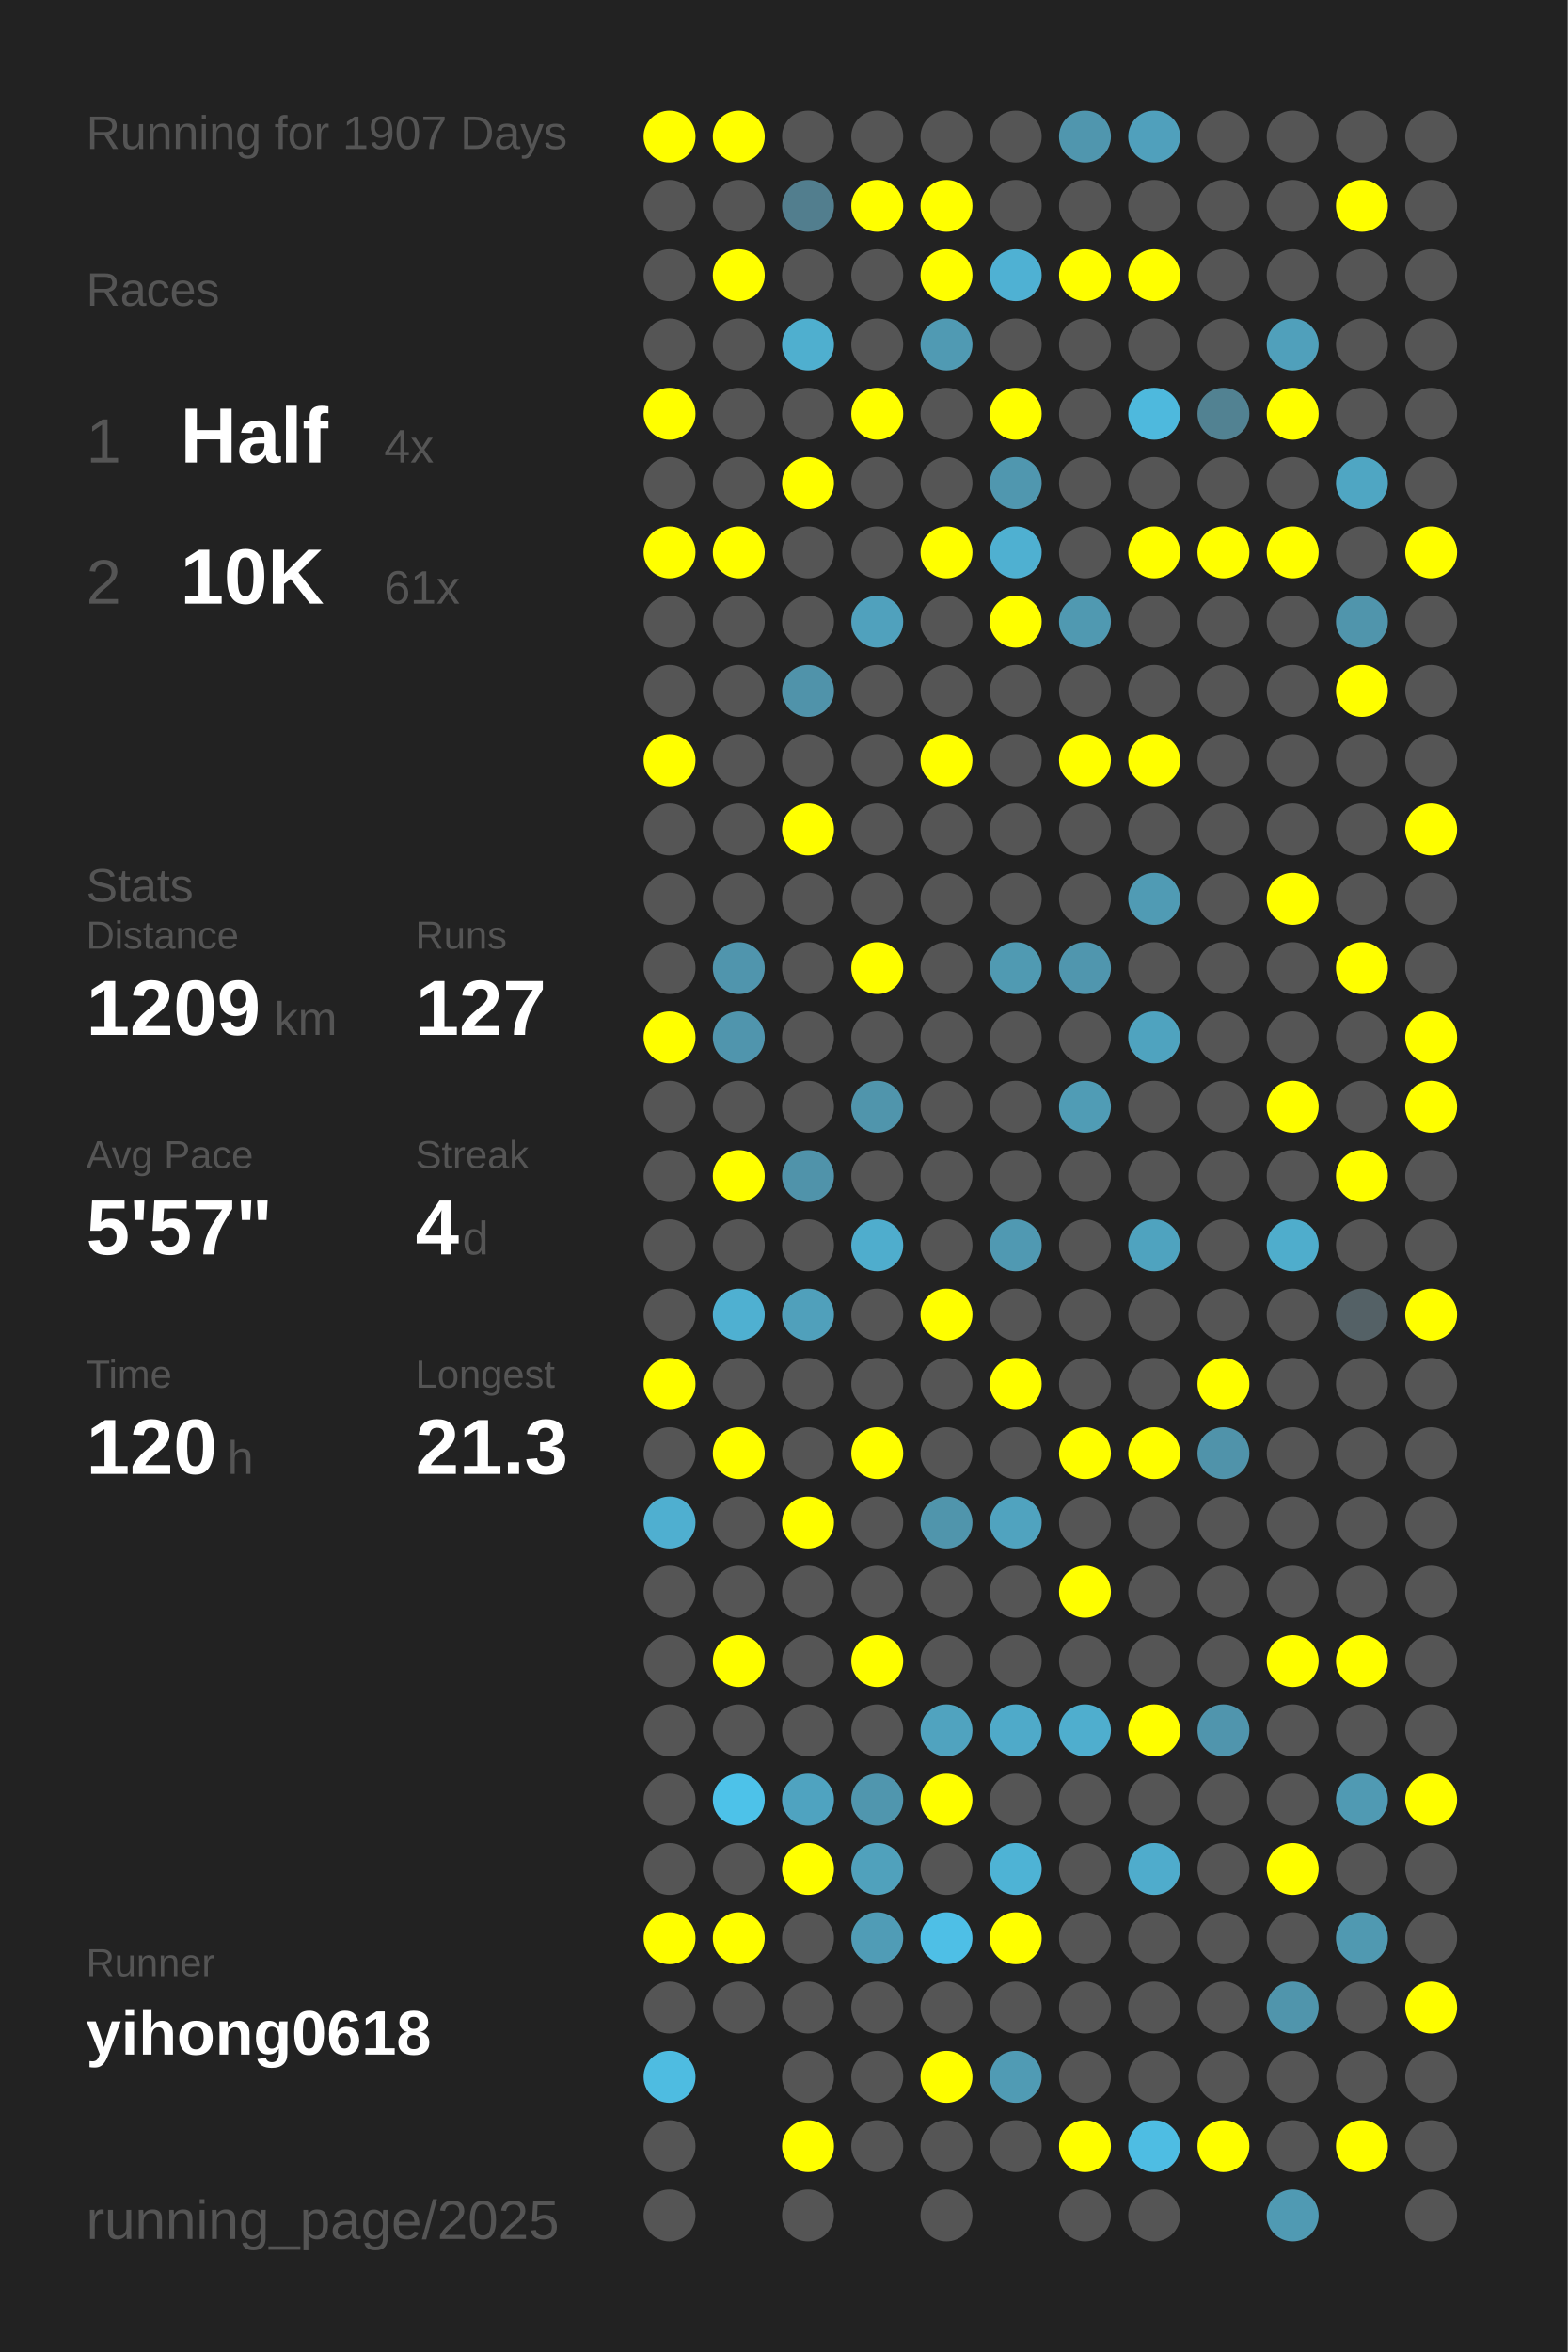
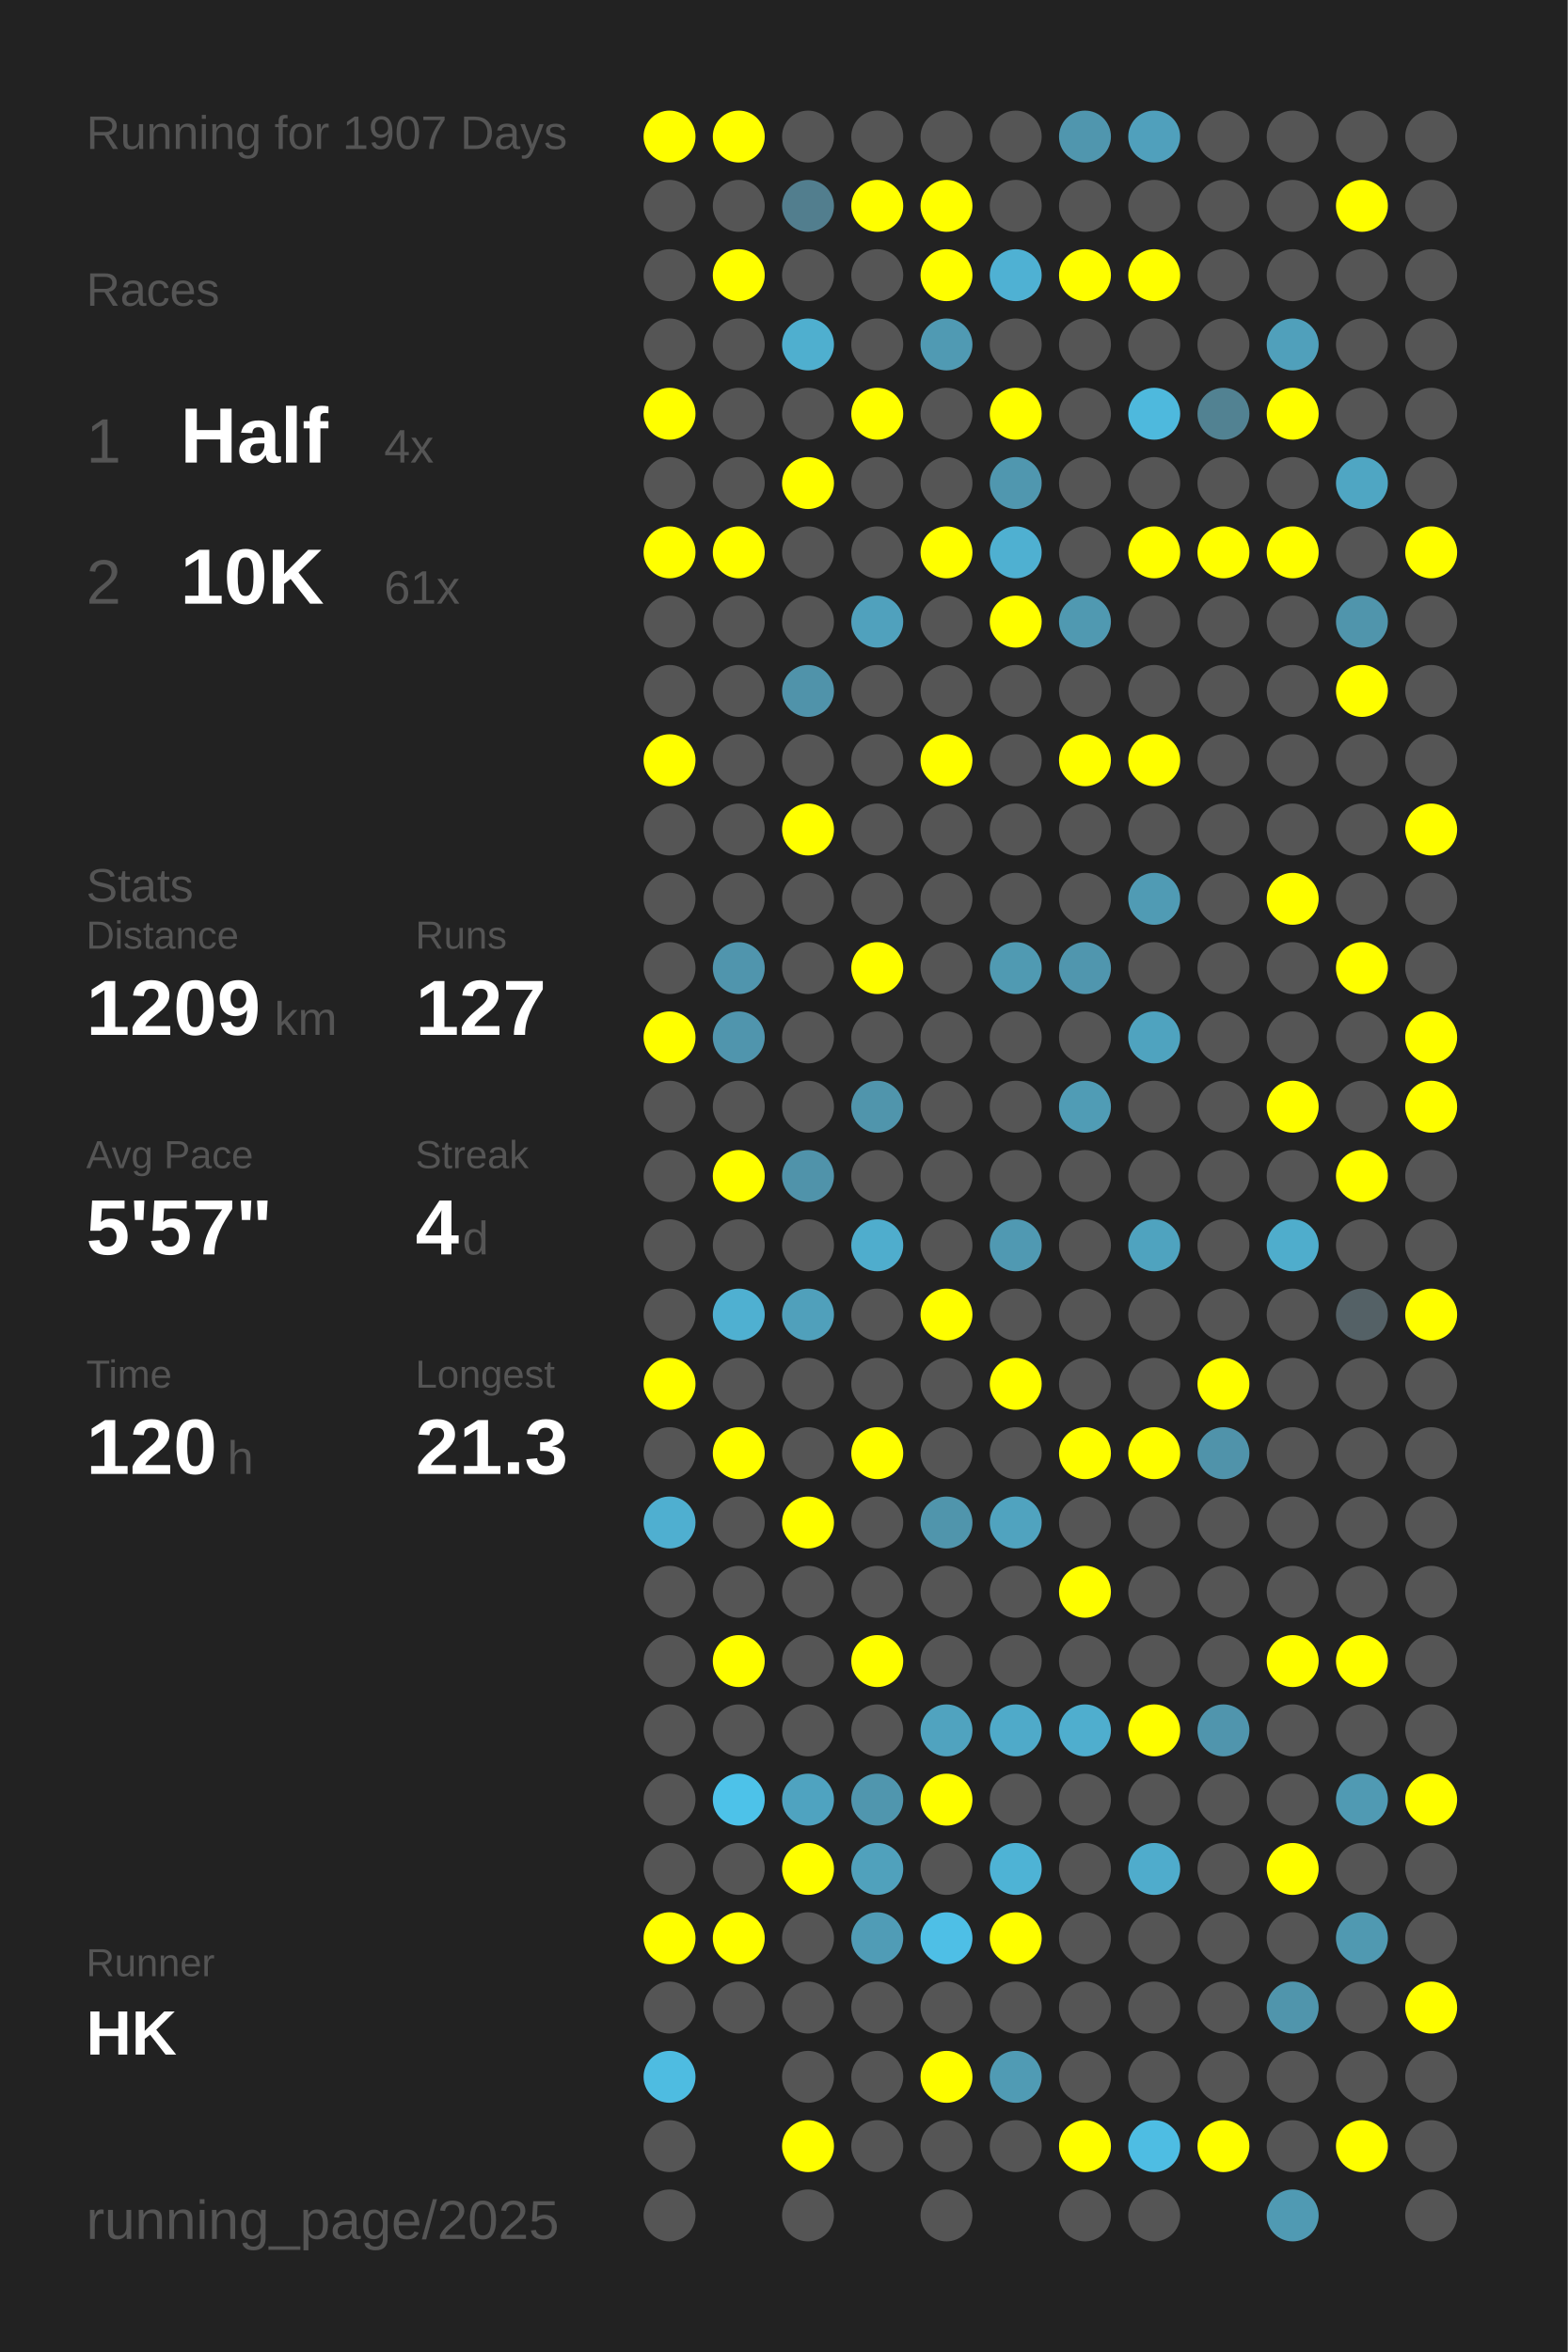
<svg xmlns="http://www.w3.org/2000/svg" baseProfile="full" height="300mm" version="1.1" viewBox="0,0,200,300" width="200mm">
  <defs />
  <rect fill="#222222" height="300" width="200" x="0" y="0" />
  <text fill="#555555" style="font-size:6px; font-family:Arial;" x="11" y="19">Running for 1907 Days</text>
  <text fill="#555555" style="font-size:6px; font-family:Arial;" x="11" y="39">Races</text>
  <text fill="#555555" style="font-size:8px; font-family:Arial;" x="11" y="59">1</text>
  <text fill="#FFFFFF" style="font-size:10px; font-family:Arial; font-weight:bold;" x="23" y="59">Half</text>
  <text fill="#555555" style="font-size:6px; font-family:Arial;" x="49" y="59">4x</text>
  <text fill="#555555" style="font-size:8px; font-family:Arial;" x="11" y="77">2</text>
  <text fill="#FFFFFF" style="font-size:10px; font-family:Arial; font-weight:bold;" x="23" y="77">10K</text>
  <text fill="#555555" style="font-size:6px; font-family:Arial;" x="49" y="77">61x</text>
  <text fill="#555555" style="font-size:6px; font-family:Arial;" x="11" y="115">Stats</text>
  <text fill="#555555" style="font-size:5px; font-family:Arial;" x="11" y="121">Distance</text>
  <text fill="#FFFFFF" style="font-size:10px; font-family:Arial; font-weight:bold;" x="11" y="132">1209</text>
  <text fill="#555555" style="font-size:6px; font-family:Arial;" x="35" y="132">km</text>
  <text fill="#555555" style="font-size:5px; font-family:Arial;" x="53" y="121">Runs</text>
  <text fill="#FFFFFF" style="font-size:10px; font-family:Arial; font-weight:bold;" x="53" y="132">127</text>
  <text fill="#555555" style="font-size:5px; font-family:Arial;" x="11" y="149">Avg Pace</text>
  <text fill="#FFFFFF" style="font-size:10px; font-family:Arial; font-weight:bold;" x="11" y="160">5'57"</text>
  <text fill="#555555" style="font-size:5px; font-family:Arial;" x="53" y="149">Streak</text>
  <text fill="#FFFFFF" style="font-size:10px; font-family:Arial; font-weight:bold;" x="53" y="160">4</text>
  <text fill="#555555" style="font-size:6px; font-family:Arial;" x="59" y="160">d</text>
  <text fill="#555555" style="font-size:5px; font-family:Arial;" x="11" y="177">Time</text>
  <text fill="#FFFFFF" style="font-size:10px; font-family:Arial; font-weight:bold;" x="11" y="188">120</text>
  <text fill="#555555" style="font-size:6px; font-family:Arial;" x="29" y="188">h</text>
  <text fill="#555555" style="font-size:5px; font-family:Arial;" x="53" y="177">Longest</text>
  <text fill="#FFFFFF" style="font-size:10px; font-family:Arial; font-weight:bold;" x="53" y="188">21.3</text>
  <text fill="#555555" style="font-size:5px; font-family:Arial;" x="11" y="252.065">Runner</text>
-   <text fill="#FFFFFF" style="font-size:8px; font-family:Arial; font-weight:bold;" x="11" y="262.065">yihong0618</text>
+   <text fill="#FFFFFF" style="font-size:8px; font-family:Arial; font-weight:bold;" x="11" y="262.065">HK</text>
  <text fill="#555555" style="font-size:7px; font-family:Arial;" x="11" y="285.581">running_page/2025</text>
  <circle cx="85.417" cy="17.419" fill="#FFFF00" r="3.312" />
  <circle cx="85.417" cy="26.258" fill="#555555" r="3.312" />
  <circle cx="85.417" cy="35.097" fill="#555555" r="3.312" />
  <circle cx="85.417" cy="43.935" fill="#555555" r="3.312" />
  <circle cx="85.417" cy="52.774" fill="#FFFF00" r="3.312" />
  <circle cx="85.417" cy="61.613" fill="#555555" r="3.312" />
  <circle cx="85.417" cy="70.452" fill="#FFFF00" r="3.312" />
  <circle cx="85.417" cy="79.29" fill="#555555" r="3.312" />
  <circle cx="85.417" cy="88.129" fill="#555555" r="3.312" />
  <circle cx="85.417" cy="96.968" fill="#FFFF00" r="3.312" />
  <circle cx="85.417" cy="105.806" fill="#555555" r="3.312" />
  <circle cx="85.417" cy="114.645" fill="#555555" r="3.312" />
  <circle cx="85.417" cy="123.484" fill="#555555" r="3.312" />
  <circle cx="85.417" cy="132.323" fill="#FFFF00" r="3.312" />
  <circle cx="85.417" cy="141.161" fill="#555555" r="3.312" />
  <circle cx="85.417" cy="150" fill="#555555" r="3.312" />
  <circle cx="85.417" cy="158.839" fill="#555555" r="3.312" />
  <circle cx="85.417" cy="167.677" fill="#555555" r="3.312" />
  <circle cx="85.417" cy="176.516" fill="#FFFF00" r="3.312" />
  <circle cx="85.417" cy="185.355" fill="#555555" r="3.312" />
  <circle cx="85.417" cy="194.194" fill="#4fafd0" r="3.312" />
  <circle cx="85.417" cy="203.032" fill="#555555" r="3.312" />
  <circle cx="85.417" cy="211.871" fill="#555555" r="3.312" />
  <circle cx="85.417" cy="220.71" fill="#555555" r="3.312" />
  <circle cx="85.417" cy="229.548" fill="#555555" r="3.312" />
  <circle cx="85.417" cy="238.387" fill="#555555" r="3.312" />
  <circle cx="85.417" cy="247.226" fill="#FFFF00" r="3.312" />
  <circle cx="85.417" cy="256.065" fill="#555555" r="3.312" />
  <circle cx="85.417" cy="264.903" fill="#4ebce1" r="3.312" />
  <circle cx="85.417" cy="273.742" fill="#555555" r="3.312" />
  <circle cx="85.417" cy="282.581" fill="#555555" r="3.312" />
  <circle cx="94.25" cy="17.419" fill="#FFFF00" r="3.312" />
  <circle cx="94.25" cy="26.258" fill="#555555" r="3.312" />
  <circle cx="94.25" cy="35.097" fill="#FFFF00" r="3.312" />
  <circle cx="94.25" cy="43.935" fill="#555555" r="3.312" />
  <circle cx="94.25" cy="52.774" fill="#555555" r="3.312" />
  <circle cx="94.25" cy="61.613" fill="#555555" r="3.312" />
  <circle cx="94.25" cy="70.452" fill="#FFFF00" r="3.312" />
  <circle cx="94.25" cy="79.29" fill="#555555" r="3.312" />
  <circle cx="94.25" cy="88.129" fill="#555555" r="3.312" />
  <circle cx="94.25" cy="96.968" fill="#555555" r="3.312" />
  <circle cx="94.25" cy="105.806" fill="#555555" r="3.312" />
  <circle cx="94.25" cy="114.645" fill="#555555" r="3.312" />
  <circle cx="94.25" cy="123.484" fill="#5095ad" r="3.312" />
  <circle cx="94.25" cy="132.323" fill="#5095ad" r="3.312" />
  <circle cx="94.25" cy="141.161" fill="#555555" r="3.312" />
  <circle cx="94.25" cy="150" fill="#FFFF00" r="3.312" />
  <circle cx="94.25" cy="158.839" fill="#555555" r="3.312" />
  <circle cx="94.25" cy="167.677" fill="#4fb0d1" r="3.312" />
  <circle cx="94.25" cy="176.516" fill="#555555" r="3.312" />
  <circle cx="94.25" cy="185.355" fill="#FFFF00" r="3.312" />
  <circle cx="94.25" cy="194.194" fill="#555555" r="3.312" />
  <circle cx="94.25" cy="203.032" fill="#555555" r="3.312" />
  <circle cx="94.25" cy="211.871" fill="#FFFF00" r="3.312" />
  <circle cx="94.25" cy="220.71" fill="#555555" r="3.312" />
  <circle cx="94.25" cy="229.548" fill="#4dc2e9" r="3.312" />
  <circle cx="94.25" cy="238.387" fill="#555555" r="3.312" />
  <circle cx="94.25" cy="247.226" fill="#FFFF00" r="3.312" />
  <circle cx="94.25" cy="256.065" fill="#555555" r="3.312" />
  <circle cx="103.083" cy="17.419" fill="#555555" r="3.312" />
  <circle cx="103.083" cy="26.258" fill="#527e8e" r="3.312" />
  <circle cx="103.083" cy="35.097" fill="#555555" r="3.312" />
  <circle cx="103.083" cy="43.935" fill="#4fafcf" r="3.312" />
  <circle cx="103.083" cy="52.774" fill="#555555" r="3.312" />
  <circle cx="103.083" cy="61.613" fill="#FFFF00" r="3.312" />
  <circle cx="103.083" cy="70.452" fill="#555555" r="3.312" />
  <circle cx="103.083" cy="79.29" fill="#555555" r="3.312" />
  <circle cx="103.083" cy="88.129" fill="#5093aa" r="3.312" />
  <circle cx="103.083" cy="96.968" fill="#555555" r="3.312" />
  <circle cx="103.083" cy="105.806" fill="#FFFF00" r="3.312" />
  <circle cx="103.083" cy="114.645" fill="#555555" r="3.312" />
  <circle cx="103.083" cy="123.484" fill="#555555" r="3.312" />
  <circle cx="103.083" cy="132.323" fill="#555555" r="3.312" />
  <circle cx="103.083" cy="141.161" fill="#555555" r="3.312" />
  <circle cx="103.083" cy="150" fill="#5093aa" r="3.312" />
  <circle cx="103.083" cy="158.839" fill="#555555" r="3.312" />
  <circle cx="103.083" cy="167.677" fill="#50a0bb" r="3.312" />
  <circle cx="103.083" cy="176.516" fill="#555555" r="3.312" />
  <circle cx="103.083" cy="185.355" fill="#555555" r="3.312" />
  <circle cx="103.083" cy="194.194" fill="#FFFF00" r="3.312" />
  <circle cx="103.083" cy="203.032" fill="#555555" r="3.312" />
  <circle cx="103.083" cy="211.871" fill="#555555" r="3.312" />
  <circle cx="103.083" cy="220.71" fill="#555555" r="3.312" />
  <circle cx="103.083" cy="229.548" fill="#4fa3c0" r="3.312" />
  <circle cx="103.083" cy="238.387" fill="#FFFF00" r="3.312" />
  <circle cx="103.083" cy="247.226" fill="#555555" r="3.312" />
  <circle cx="103.083" cy="256.065" fill="#555555" r="3.312" />
  <circle cx="103.083" cy="264.903" fill="#555555" r="3.312" />
  <circle cx="103.083" cy="273.742" fill="#FFFF00" r="3.312" />
  <circle cx="103.083" cy="282.581" fill="#555555" r="3.312" />
  <circle cx="111.917" cy="17.419" fill="#555555" r="3.312" />
  <circle cx="111.917" cy="26.258" fill="#FFFF00" r="3.312" />
  <circle cx="111.917" cy="35.097" fill="#555555" r="3.312" />
  <circle cx="111.917" cy="43.935" fill="#555555" r="3.312" />
  <circle cx="111.917" cy="52.774" fill="#FFFF00" r="3.312" />
  <circle cx="111.917" cy="61.613" fill="#555555" r="3.312" />
  <circle cx="111.917" cy="70.452" fill="#555555" r="3.312" />
  <circle cx="111.917" cy="79.29" fill="#50a1bd" r="3.312" />
  <circle cx="111.917" cy="88.129" fill="#555555" r="3.312" />
  <circle cx="111.917" cy="96.968" fill="#555555" r="3.312" />
  <circle cx="111.917" cy="105.806" fill="#555555" r="3.312" />
  <circle cx="111.917" cy="114.645" fill="#555555" r="3.312" />
  <circle cx="111.917" cy="123.484" fill="#FFFF00" r="3.312" />
  <circle cx="111.917" cy="132.323" fill="#555555" r="3.312" />
  <circle cx="111.917" cy="141.161" fill="#5095ac" r="3.312" />
  <circle cx="111.917" cy="150" fill="#555555" r="3.312" />
  <circle cx="111.917" cy="158.839" fill="#4fadcd" r="3.312" />
  <circle cx="111.917" cy="167.677" fill="#555555" r="3.312" />
  <circle cx="111.917" cy="176.516" fill="#555555" r="3.312" />
  <circle cx="111.917" cy="185.355" fill="#FFFF00" r="3.312" />
  <circle cx="111.917" cy="194.194" fill="#555555" r="3.312" />
  <circle cx="111.917" cy="203.032" fill="#555555" r="3.312" />
  <circle cx="111.917" cy="211.871" fill="#FFFF00" r="3.312" />
  <circle cx="111.917" cy="220.71" fill="#555555" r="3.312" />
  <circle cx="111.917" cy="229.548" fill="#5096ae" r="3.312" />
  <circle cx="111.917" cy="238.387" fill="#50a1bc" r="3.312" />
  <circle cx="111.917" cy="247.226" fill="#509cb6" r="3.312" />
  <circle cx="111.917" cy="256.065" fill="#555555" r="3.312" />
  <circle cx="111.917" cy="264.903" fill="#555555" r="3.312" />
  <circle cx="111.917" cy="273.742" fill="#555555" r="3.312" />
  <circle cx="120.75" cy="17.419" fill="#555555" r="3.312" />
  <circle cx="120.75" cy="26.258" fill="#FFFF00" r="3.312" />
  <circle cx="120.75" cy="35.097" fill="#FFFF00" r="3.312" />
  <circle cx="120.75" cy="43.935" fill="#509ab3" r="3.312" />
  <circle cx="120.75" cy="52.774" fill="#555555" r="3.312" />
  <circle cx="120.75" cy="61.613" fill="#555555" r="3.312" />
  <circle cx="120.75" cy="70.452" fill="#FFFF00" r="3.312" />
  <circle cx="120.75" cy="79.29" fill="#555555" r="3.312" />
  <circle cx="120.75" cy="88.129" fill="#555555" r="3.312" />
  <circle cx="120.75" cy="96.968" fill="#FFFF00" r="3.312" />
  <circle cx="120.75" cy="105.806" fill="#555555" r="3.312" />
  <circle cx="120.75" cy="114.645" fill="#555555" r="3.312" />
  <circle cx="120.75" cy="123.484" fill="#555555" r="3.312" />
  <circle cx="120.75" cy="132.323" fill="#555555" r="3.312" />
  <circle cx="120.75" cy="141.161" fill="#555555" r="3.312" />
  <circle cx="120.75" cy="150" fill="#555555" r="3.312" />
  <circle cx="120.75" cy="158.839" fill="#555555" r="3.312" />
  <circle cx="120.75" cy="167.677" fill="#FFFF00" r="3.312" />
  <circle cx="120.75" cy="176.516" fill="#555555" r="3.312" />
  <circle cx="120.75" cy="185.355" fill="#555555" r="3.312" />
  <circle cx="120.75" cy="194.194" fill="#5095ac" r="3.312" />
  <circle cx="120.75" cy="203.032" fill="#555555" r="3.312" />
  <circle cx="120.75" cy="211.871" fill="#555555" r="3.312" />
  <circle cx="120.75" cy="220.71" fill="#50a3bf" r="3.312" />
  <circle cx="120.75" cy="229.548" fill="#FFFF00" r="3.312" />
  <circle cx="120.75" cy="238.387" fill="#555555" r="3.312" />
  <circle cx="120.75" cy="247.226" fill="#4ebfe6" r="3.312" />
  <circle cx="120.75" cy="256.065" fill="#555555" r="3.312" />
  <circle cx="120.75" cy="264.903" fill="#FFFF00" r="3.312" />
  <circle cx="120.75" cy="273.742" fill="#555555" r="3.312" />
  <circle cx="120.75" cy="282.581" fill="#555555" r="3.312" />
  <circle cx="129.583" cy="17.419" fill="#555555" r="3.312" />
  <circle cx="129.583" cy="26.258" fill="#555555" r="3.312" />
  <circle cx="129.583" cy="35.097" fill="#4fb1d3" r="3.312" />
  <circle cx="129.583" cy="43.935" fill="#555555" r="3.312" />
  <circle cx="129.583" cy="52.774" fill="#FFFF00" r="3.312" />
  <circle cx="129.583" cy="61.613" fill="#5097af" r="3.312" />
  <circle cx="129.583" cy="70.452" fill="#4fb0d1" r="3.312" />
  <circle cx="129.583" cy="79.29" fill="#FFFF00" r="3.312" />
  <circle cx="129.583" cy="88.129" fill="#555555" r="3.312" />
  <circle cx="129.583" cy="96.968" fill="#555555" r="3.312" />
  <circle cx="129.583" cy="105.806" fill="#555555" r="3.312" />
  <circle cx="129.583" cy="114.645" fill="#555555" r="3.312" />
  <circle cx="129.583" cy="123.484" fill="#509ab2" r="3.312" />
  <circle cx="129.583" cy="132.323" fill="#555555" r="3.312" />
  <circle cx="129.583" cy="141.161" fill="#555555" r="3.312" />
  <circle cx="129.583" cy="150" fill="#555555" r="3.312" />
  <circle cx="129.583" cy="158.839" fill="#5099b2" r="3.312" />
  <circle cx="129.583" cy="167.677" fill="#555555" r="3.312" />
  <circle cx="129.583" cy="176.516" fill="#FFFF00" r="3.312" />
  <circle cx="129.583" cy="185.355" fill="#555555" r="3.312" />
  <circle cx="129.583" cy="194.194" fill="#50a3bf" r="3.312" />
  <circle cx="129.583" cy="203.032" fill="#555555" r="3.312" />
  <circle cx="129.583" cy="211.871" fill="#555555" r="3.312" />
  <circle cx="129.583" cy="220.71" fill="#4faac9" r="3.312" />
  <circle cx="129.583" cy="229.548" fill="#555555" r="3.312" />
  <circle cx="129.583" cy="238.387" fill="#4eb3d5" r="3.312" />
  <circle cx="129.583" cy="247.226" fill="#FFFF00" r="3.312" />
  <circle cx="129.583" cy="256.065" fill="#555555" r="3.312" />
  <circle cx="129.583" cy="264.903" fill="#509bb4" r="3.312" />
  <circle cx="129.583" cy="273.742" fill="#555555" r="3.312" />
  <circle cx="138.417" cy="17.419" fill="#5096ae" r="3.312" />
  <circle cx="138.417" cy="26.258" fill="#555555" r="3.312" />
  <circle cx="138.417" cy="35.097" fill="#FFFF00" r="3.312" />
  <circle cx="138.417" cy="43.935" fill="#555555" r="3.312" />
  <circle cx="138.417" cy="52.774" fill="#555555" r="3.312" />
  <circle cx="138.417" cy="61.613" fill="#555555" r="3.312" />
  <circle cx="138.417" cy="70.452" fill="#555555" r="3.312" />
  <circle cx="138.417" cy="79.29" fill="#5099b1" r="3.312" />
  <circle cx="138.417" cy="88.129" fill="#555555" r="3.312" />
  <circle cx="138.417" cy="96.968" fill="#FFFF00" r="3.312" />
  <circle cx="138.417" cy="105.806" fill="#555555" r="3.312" />
  <circle cx="138.417" cy="114.645" fill="#555555" r="3.312" />
  <circle cx="138.417" cy="123.484" fill="#5096ae" r="3.312" />
  <circle cx="138.417" cy="132.323" fill="#555555" r="3.312" />
  <circle cx="138.417" cy="141.161" fill="#509cb5" r="3.312" />
  <circle cx="138.417" cy="150" fill="#555555" r="3.312" />
  <circle cx="138.417" cy="158.839" fill="#555555" r="3.312" />
  <circle cx="138.417" cy="167.677" fill="#555555" r="3.312" />
  <circle cx="138.417" cy="176.516" fill="#555555" r="3.312" />
  <circle cx="138.417" cy="185.355" fill="#FFFF00" r="3.312" />
  <circle cx="138.417" cy="194.194" fill="#555555" r="3.312" />
  <circle cx="138.417" cy="203.032" fill="#FFFF00" r="3.312" />
  <circle cx="138.417" cy="211.871" fill="#555555" r="3.312" />
  <circle cx="138.417" cy="220.71" fill="#4faece" r="3.312" />
  <circle cx="138.417" cy="229.548" fill="#555555" r="3.312" />
  <circle cx="138.417" cy="238.387" fill="#555555" r="3.312" />
  <circle cx="138.417" cy="247.226" fill="#555555" r="3.312" />
  <circle cx="138.417" cy="256.065" fill="#555555" r="3.312" />
  <circle cx="138.417" cy="264.903" fill="#555555" r="3.312" />
  <circle cx="138.417" cy="273.742" fill="#FFFF00" r="3.312" />
  <circle cx="138.417" cy="282.581" fill="#555555" r="3.312" />
  <circle cx="147.25" cy="17.419" fill="#50a0bc" r="3.312" />
  <circle cx="147.25" cy="26.258" fill="#555555" r="3.312" />
  <circle cx="147.25" cy="35.097" fill="#FFFF00" r="3.312" />
  <circle cx="147.25" cy="43.935" fill="#555555" r="3.312" />
  <circle cx="147.25" cy="52.774" fill="#4eb9dd" r="3.312" />
  <circle cx="147.25" cy="61.613" fill="#555555" r="3.312" />
  <circle cx="147.25" cy="70.452" fill="#FFFF00" r="3.312" />
  <circle cx="147.25" cy="79.29" fill="#555555" r="3.312" />
  <circle cx="147.25" cy="88.129" fill="#555555" r="3.312" />
  <circle cx="147.25" cy="96.968" fill="#FFFF00" r="3.312" />
  <circle cx="147.25" cy="105.806" fill="#555555" r="3.312" />
  <circle cx="147.25" cy="114.645" fill="#509bb4" r="3.312" />
  <circle cx="147.25" cy="123.484" fill="#555555" r="3.312" />
  <circle cx="147.25" cy="132.323" fill="#4fa3bf" r="3.312" />
  <circle cx="147.25" cy="141.161" fill="#555555" r="3.312" />
  <circle cx="147.25" cy="150" fill="#555555" r="3.312" />
  <circle cx="147.25" cy="158.839" fill="#4fa3bf" r="3.312" />
  <circle cx="147.25" cy="167.677" fill="#555555" r="3.312" />
  <circle cx="147.25" cy="176.516" fill="#555555" r="3.312" />
  <circle cx="147.25" cy="185.355" fill="#FFFF00" r="3.312" />
  <circle cx="147.25" cy="194.194" fill="#555555" r="3.312" />
  <circle cx="147.25" cy="203.032" fill="#555555" r="3.312" />
  <circle cx="147.25" cy="211.871" fill="#555555" r="3.312" />
  <circle cx="147.25" cy="220.71" fill="#FFFF00" r="3.312" />
  <circle cx="147.25" cy="229.548" fill="#555555" r="3.312" />
  <circle cx="147.25" cy="238.387" fill="#4faccc" r="3.312" />
  <circle cx="147.25" cy="247.226" fill="#555555" r="3.312" />
  <circle cx="147.25" cy="256.065" fill="#555555" r="3.312" />
  <circle cx="147.25" cy="264.903" fill="#555555" r="3.312" />
  <circle cx="147.25" cy="273.742" fill="#4ebde3" r="3.312" />
  <circle cx="147.25" cy="282.581" fill="#555555" r="3.312" />
  <circle cx="156.083" cy="17.419" fill="#555555" r="3.312" />
  <circle cx="156.083" cy="26.258" fill="#555555" r="3.312" />
  <circle cx="156.083" cy="35.097" fill="#555555" r="3.312" />
  <circle cx="156.083" cy="43.935" fill="#555555" r="3.312" />
  <circle cx="156.083" cy="52.774" fill="#528292" r="3.312" />
  <circle cx="156.083" cy="61.613" fill="#555555" r="3.312" />
  <circle cx="156.083" cy="70.452" fill="#FFFF00" r="3.312" />
  <circle cx="156.083" cy="79.29" fill="#555555" r="3.312" />
  <circle cx="156.083" cy="88.129" fill="#555555" r="3.312" />
  <circle cx="156.083" cy="96.968" fill="#555555" r="3.312" />
  <circle cx="156.083" cy="105.806" fill="#555555" r="3.312" />
  <circle cx="156.083" cy="114.645" fill="#555555" r="3.312" />
  <circle cx="156.083" cy="123.484" fill="#555555" r="3.312" />
  <circle cx="156.083" cy="132.323" fill="#555555" r="3.312" />
  <circle cx="156.083" cy="141.161" fill="#555555" r="3.312" />
  <circle cx="156.083" cy="150" fill="#555555" r="3.312" />
  <circle cx="156.083" cy="158.839" fill="#555555" r="3.312" />
  <circle cx="156.083" cy="167.677" fill="#555555" r="3.312" />
  <circle cx="156.083" cy="176.516" fill="#FFFF00" r="3.312" />
  <circle cx="156.083" cy="185.355" fill="#5093aa" r="3.312" />
  <circle cx="156.083" cy="194.194" fill="#555555" r="3.312" />
  <circle cx="156.083" cy="203.032" fill="#555555" r="3.312" />
  <circle cx="156.083" cy="211.871" fill="#555555" r="3.312" />
  <circle cx="156.083" cy="220.71" fill="#5095ad" r="3.312" />
  <circle cx="156.083" cy="229.548" fill="#555555" r="3.312" />
  <circle cx="156.083" cy="238.387" fill="#555555" r="3.312" />
  <circle cx="156.083" cy="247.226" fill="#555555" r="3.312" />
  <circle cx="156.083" cy="256.065" fill="#555555" r="3.312" />
  <circle cx="156.083" cy="264.903" fill="#555555" r="3.312" />
  <circle cx="156.083" cy="273.742" fill="#FFFF00" r="3.312" />
  <circle cx="164.917" cy="17.419" fill="#555555" r="3.312" />
  <circle cx="164.917" cy="26.258" fill="#555555" r="3.312" />
  <circle cx="164.917" cy="35.097" fill="#555555" r="3.312" />
  <circle cx="164.917" cy="43.935" fill="#50a0bb" r="3.312" />
  <circle cx="164.917" cy="52.774" fill="#FFFF00" r="3.312" />
  <circle cx="164.917" cy="61.613" fill="#555555" r="3.312" />
  <circle cx="164.917" cy="70.452" fill="#FFFF00" r="3.312" />
  <circle cx="164.917" cy="79.29" fill="#555555" r="3.312" />
  <circle cx="164.917" cy="88.129" fill="#555555" r="3.312" />
  <circle cx="164.917" cy="96.968" fill="#555555" r="3.312" />
  <circle cx="164.917" cy="105.806" fill="#555555" r="3.312" />
  <circle cx="164.917" cy="114.645" fill="#FFFF00" r="3.312" />
  <circle cx="164.917" cy="123.484" fill="#555555" r="3.312" />
  <circle cx="164.917" cy="132.323" fill="#555555" r="3.312" />
  <circle cx="164.917" cy="141.161" fill="#FFFF00" r="3.312" />
  <circle cx="164.917" cy="150" fill="#555555" r="3.312" />
  <circle cx="164.917" cy="158.839" fill="#4fadcc" r="3.312" />
  <circle cx="164.917" cy="167.677" fill="#555555" r="3.312" />
  <circle cx="164.917" cy="176.516" fill="#555555" r="3.312" />
  <circle cx="164.917" cy="185.355" fill="#555555" r="3.312" />
  <circle cx="164.917" cy="194.194" fill="#555555" r="3.312" />
  <circle cx="164.917" cy="203.032" fill="#555555" r="3.312" />
  <circle cx="164.917" cy="211.871" fill="#FFFF00" r="3.312" />
  <circle cx="164.917" cy="220.71" fill="#555555" r="3.312" />
  <circle cx="164.917" cy="229.548" fill="#555555" r="3.312" />
  <circle cx="164.917" cy="238.387" fill="#FFFF00" r="3.312" />
  <circle cx="164.917" cy="247.226" fill="#555555" r="3.312" />
  <circle cx="164.917" cy="256.065" fill="#5095ac" r="3.312" />
  <circle cx="164.917" cy="264.903" fill="#555555" r="3.312" />
  <circle cx="164.917" cy="273.742" fill="#555555" r="3.312" />
  <circle cx="164.917" cy="282.581" fill="#509ab3" r="3.312" />
  <circle cx="173.75" cy="17.419" fill="#555555" r="3.312" />
  <circle cx="173.75" cy="26.258" fill="#FFFF00" r="3.312" />
  <circle cx="173.75" cy="35.097" fill="#555555" r="3.312" />
  <circle cx="173.75" cy="43.935" fill="#555555" r="3.312" />
  <circle cx="173.75" cy="52.774" fill="#555555" r="3.312" />
  <circle cx="173.75" cy="61.613" fill="#4fa6c3" r="3.312" />
  <circle cx="173.75" cy="70.452" fill="#555555" r="3.312" />
  <circle cx="173.75" cy="79.29" fill="#5095ac" r="3.312" />
  <circle cx="173.75" cy="88.129" fill="#FFFF00" r="3.312" />
  <circle cx="173.75" cy="96.968" fill="#555555" r="3.312" />
  <circle cx="173.75" cy="105.806" fill="#555555" r="3.312" />
  <circle cx="173.75" cy="114.645" fill="#555555" r="3.312" />
  <circle cx="173.75" cy="123.484" fill="#FFFF00" r="3.312" />
  <circle cx="173.75" cy="132.323" fill="#555555" r="3.312" />
  <circle cx="173.75" cy="141.161" fill="#555555" r="3.312" />
  <circle cx="173.75" cy="150" fill="#FFFF00" r="3.312" />
  <circle cx="173.75" cy="158.839" fill="#555555" r="3.312" />
  <circle cx="173.75" cy="167.677" fill="#546166" r="3.312" />
  <circle cx="173.75" cy="176.516" fill="#555555" r="3.312" />
  <circle cx="173.75" cy="185.355" fill="#555555" r="3.312" />
  <circle cx="173.75" cy="194.194" fill="#555555" r="3.312" />
  <circle cx="173.75" cy="203.032" fill="#555555" r="3.312" />
  <circle cx="173.75" cy="211.871" fill="#FFFF00" r="3.312" />
  <circle cx="173.75" cy="220.71" fill="#555555" r="3.312" />
  <circle cx="173.75" cy="229.548" fill="#509ab3" r="3.312" />
  <circle cx="173.75" cy="238.387" fill="#555555" r="3.312" />
  <circle cx="173.75" cy="247.226" fill="#5099b1" r="3.312" />
  <circle cx="173.75" cy="256.065" fill="#555555" r="3.312" />
  <circle cx="173.75" cy="264.903" fill="#555555" r="3.312" />
  <circle cx="173.75" cy="273.742" fill="#FFFF00" r="3.312" />
  <circle cx="182.583" cy="17.419" fill="#555555" r="3.312" />
  <circle cx="182.583" cy="26.258" fill="#555555" r="3.312" />
  <circle cx="182.583" cy="35.097" fill="#555555" r="3.312" />
  <circle cx="182.583" cy="43.935" fill="#555555" r="3.312" />
  <circle cx="182.583" cy="52.774" fill="#555555" r="3.312" />
  <circle cx="182.583" cy="61.613" fill="#555555" r="3.312" />
  <circle cx="182.583" cy="70.452" fill="#FFFF00" r="3.312" />
  <circle cx="182.583" cy="79.29" fill="#555555" r="3.312" />
  <circle cx="182.583" cy="88.129" fill="#555555" r="3.312" />
  <circle cx="182.583" cy="96.968" fill="#555555" r="3.312" />
  <circle cx="182.583" cy="105.806" fill="#FFFF00" r="3.312" />
  <circle cx="182.583" cy="114.645" fill="#555555" r="3.312" />
  <circle cx="182.583" cy="123.484" fill="#555555" r="3.312" />
  <circle cx="182.583" cy="132.323" fill="#FFFF00" r="3.312" />
  <circle cx="182.583" cy="141.161" fill="#FFFF00" r="3.312" />
  <circle cx="182.583" cy="150" fill="#555555" r="3.312" />
  <circle cx="182.583" cy="158.839" fill="#555555" r="3.312" />
  <circle cx="182.583" cy="167.677" fill="#FFFF00" r="3.312" />
  <circle cx="182.583" cy="176.516" fill="#555555" r="3.312" />
  <circle cx="182.583" cy="185.355" fill="#555555" r="3.312" />
  <circle cx="182.583" cy="194.194" fill="#555555" r="3.312" />
  <circle cx="182.583" cy="203.032" fill="#555555" r="3.312" />
  <circle cx="182.583" cy="211.871" fill="#555555" r="3.312" />
  <circle cx="182.583" cy="220.71" fill="#555555" r="3.312" />
  <circle cx="182.583" cy="229.548" fill="#FFFF00" r="3.312" />
  <circle cx="182.583" cy="238.387" fill="#555555" r="3.312" />
  <circle cx="182.583" cy="247.226" fill="#555555" r="3.312" />
  <circle cx="182.583" cy="256.065" fill="#FFFF00" r="3.312" />
  <circle cx="182.583" cy="264.903" fill="#555555" r="3.312" />
  <circle cx="182.583" cy="273.742" fill="#555555" r="3.312" />
  <circle cx="182.583" cy="282.581" fill="#555555" r="3.312" />
</svg>
